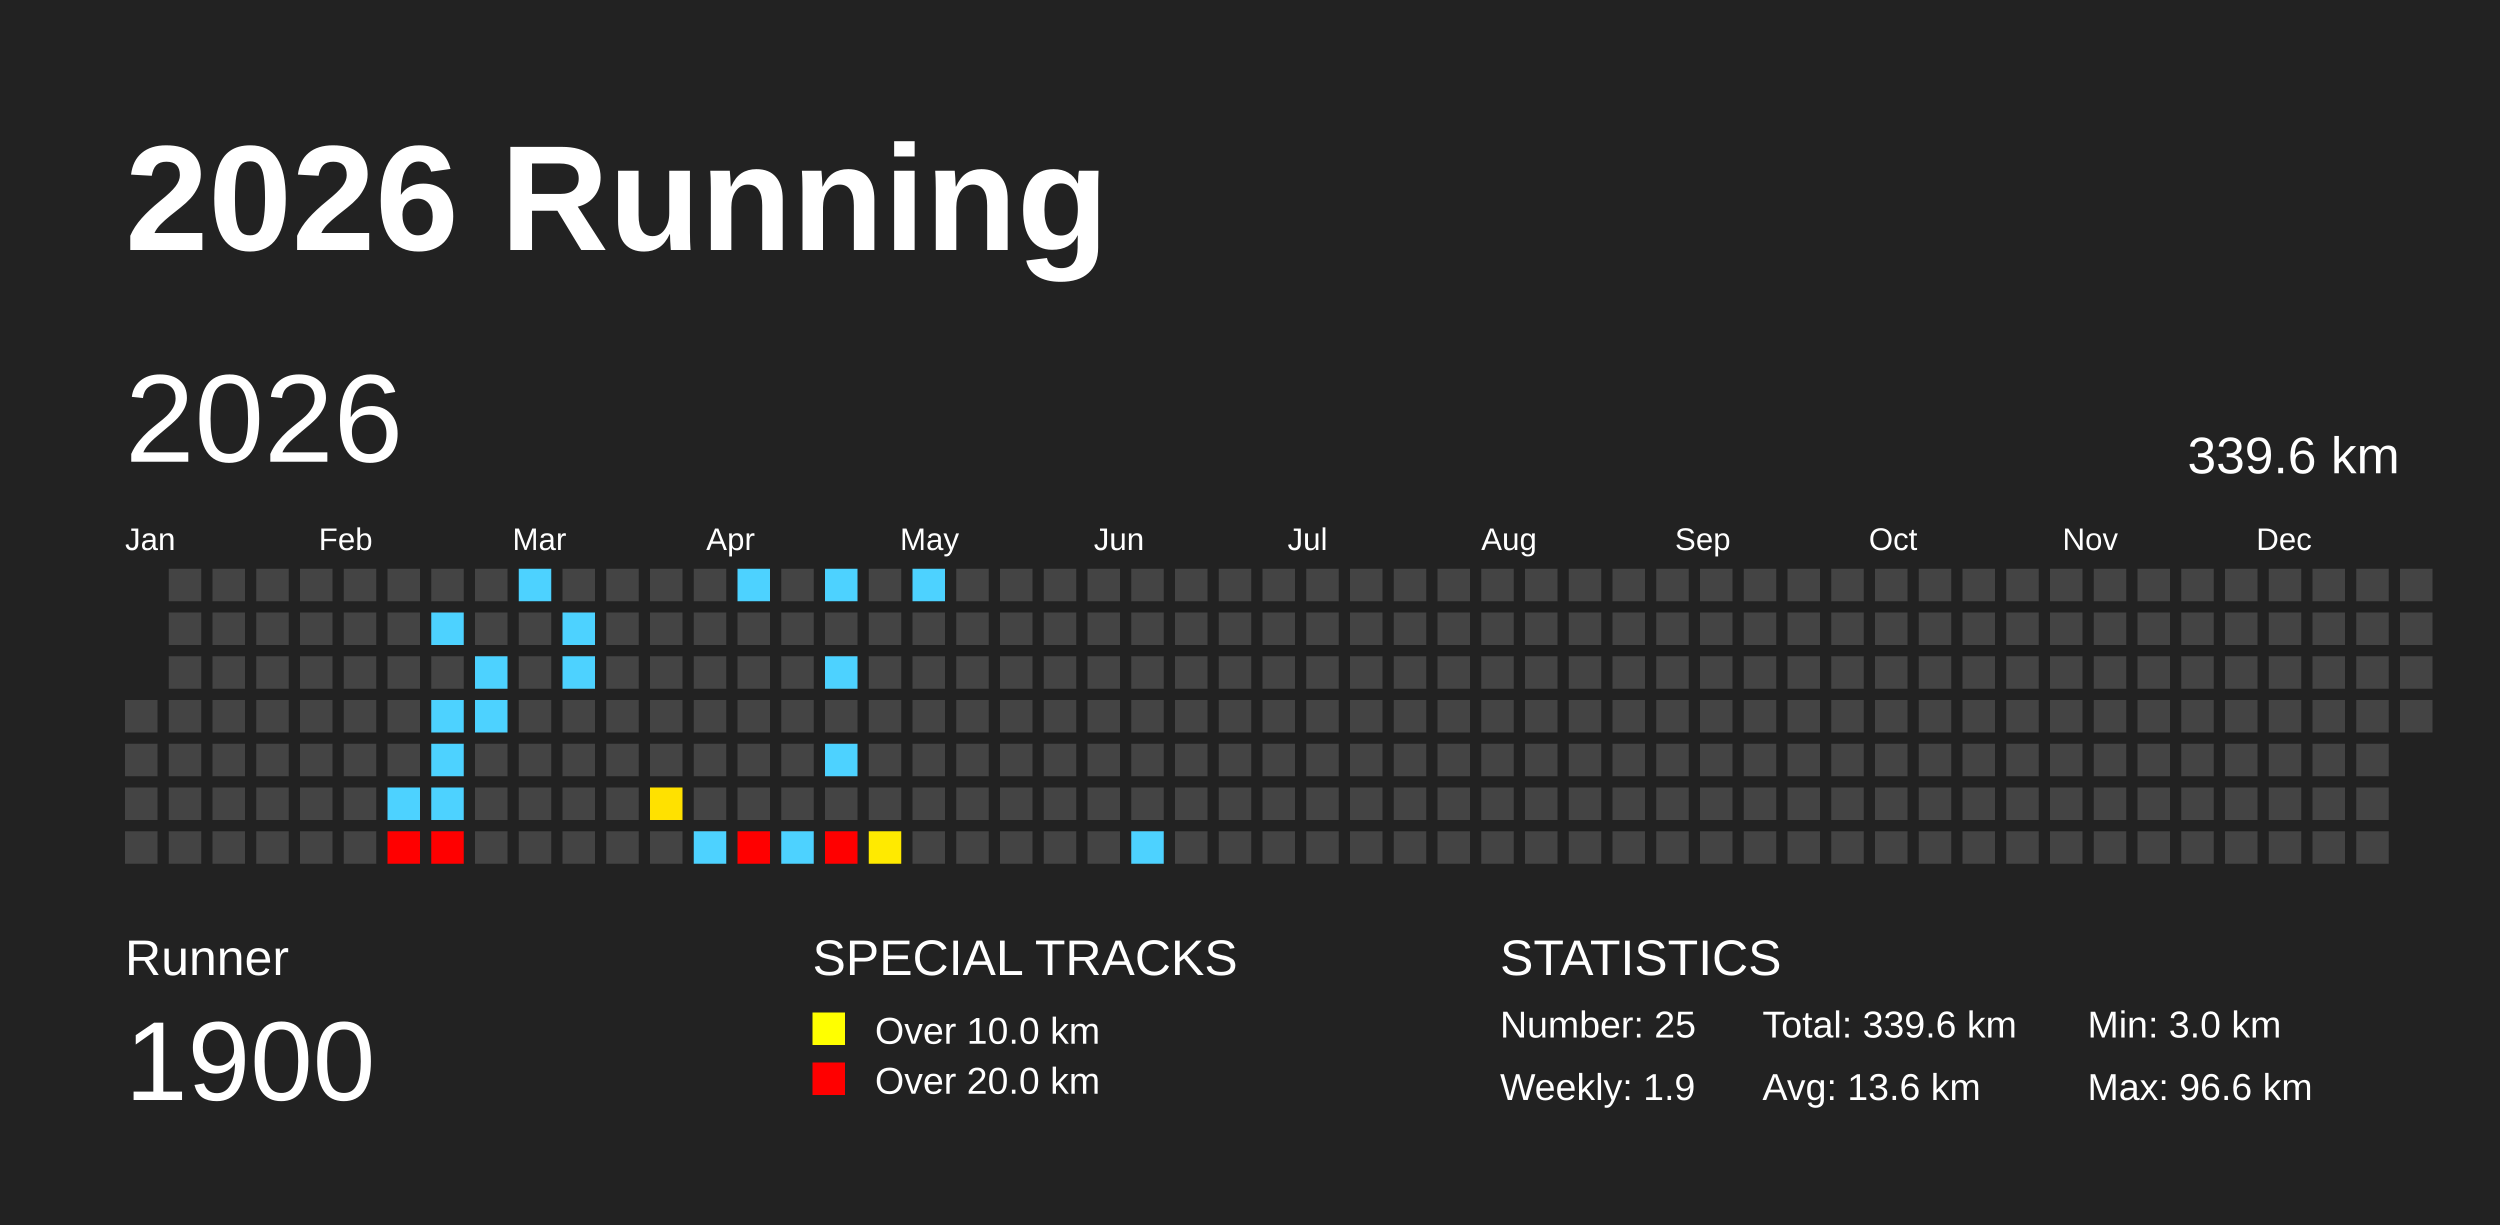
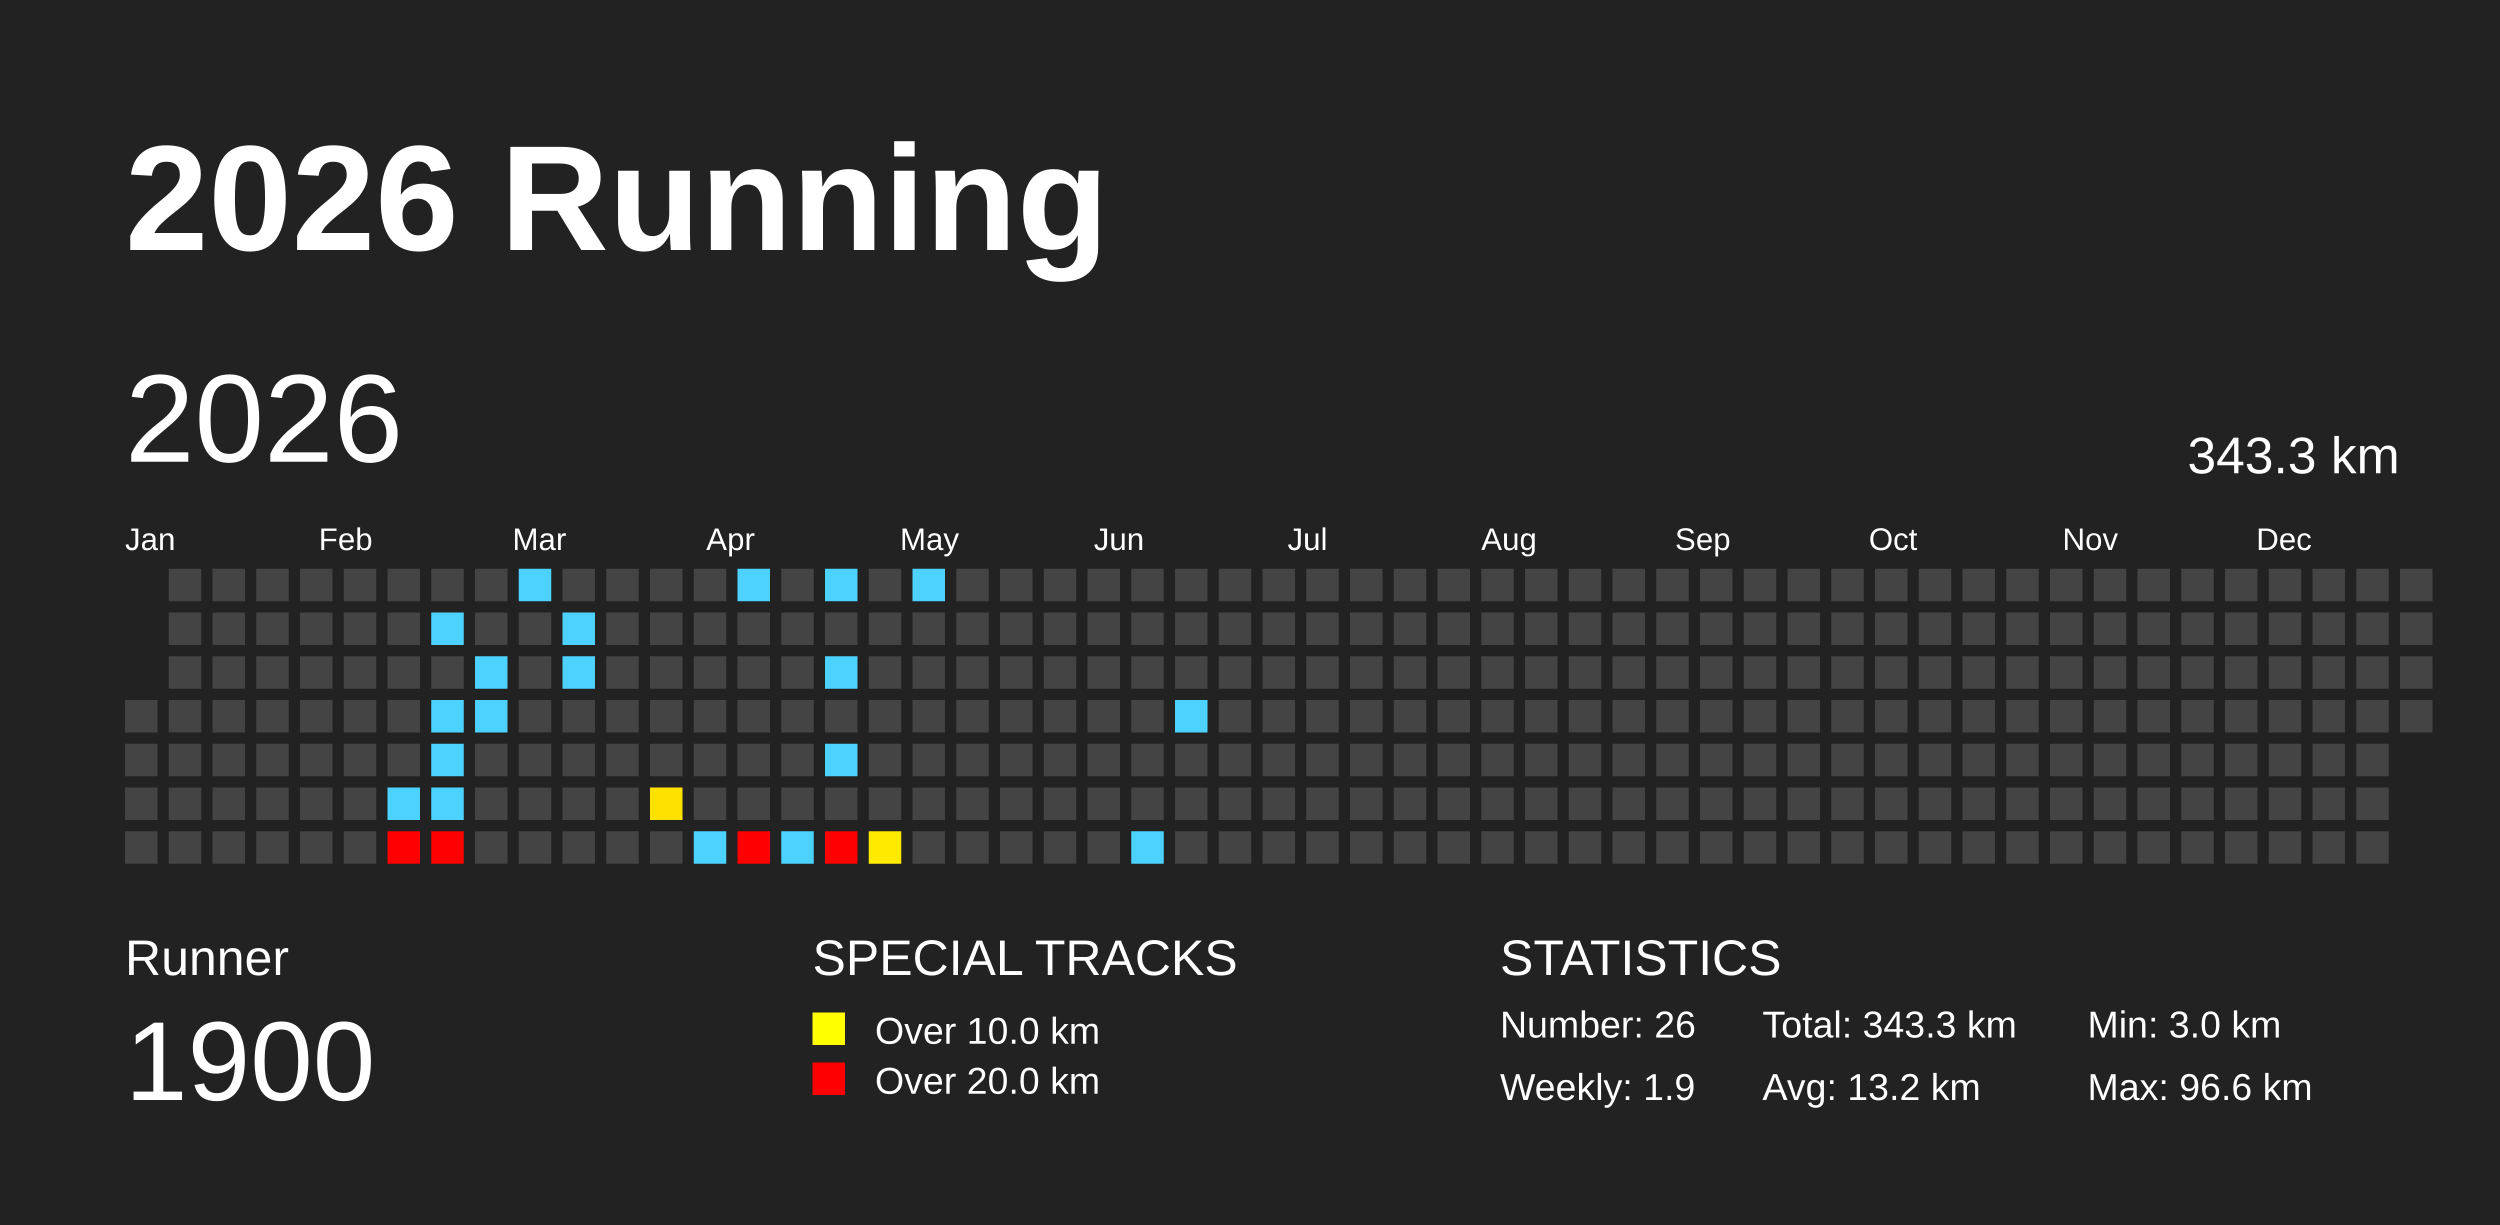
<svg xmlns="http://www.w3.org/2000/svg" baseProfile="full" height="98mm" version="1.1" viewBox="0,0,200,98" width="200mm">
  <defs />
  <rect fill="#222222" height="98" width="200" x="0" y="0" />
  <text fill="#FFFFFF" style="font-size:12px; font-family:Arial; font-weight:bold;" x="10" y="20">2026 Running</text>
  <text fill="#FFFFFF" style="font-size:4px; font-family:Arial" x="10" y="78">Runner</text>
  <text fill="#FFFFFF" style="font-size:9px; font-family:Arial" x="10" y="88">1900</text>
  <text fill="#FFFFFF" style="font-size:4px; font-family:Arial" x="65" y="78">SPECIAL TRACKS</text>
  <rect fill="yellow" height="2.6" width="2.6" x="65" y="81" />
  <text fill="#FFFFFF" style="font-size:3px; font-family:Arial" x="70" y="83.5">Over 10.0 km</text>
  <rect fill="red" height="2.6" width="2.6" x="65" y="85" />
  <text fill="#FFFFFF" style="font-size:3px; font-family:Arial" x="70" y="87.5">Over 20.0 km</text>
  <text fill="#FFFFFF" style="font-size:4px; font-family:Arial" x="120" y="78">STATISTICS</text>
-   <text fill="#FFFFFF" style="font-size:3px; font-family:Arial" x="120" y="83">Number: 25</text>
+   <text fill="#FFFFFF" style="font-size:3px; font-family:Arial" x="120" y="83">Number: 26</text>
  <text fill="#FFFFFF" style="font-size:3px; font-family:Arial" x="120" y="88">Weekly: 1.9</text>
-   <text fill="#FFFFFF" style="font-size:3px; font-family:Arial" x="141" y="83">Total: 339.6 km</text>
-   <text fill="#FFFFFF" style="font-size:3px; font-family:Arial" x="141" y="88">Avg: 13.6 km</text>
+   <text fill="#FFFFFF" style="font-size:3px; font-family:Arial" x="141" y="83">Total: 343.3 km</text>
+   <text fill="#FFFFFF" style="font-size:3px; font-family:Arial" x="141" y="88">Avg: 13.2 km</text>
  <text fill="#FFFFFF" style="font-size:3px; font-family:Arial" x="167" y="83">Min: 3.0 km</text>
  <text fill="#FFFFFF" style="font-size:3px; font-family:Arial" x="167" y="88">Max: 96.6 km</text>
  <text dominant-baseline="hanging" fill="#FFFFFF" style="font-size:10.0px; font-family:Arial;" x="10" y="30">2026</text>
-   <text dominant-baseline="hanging" fill="#FFFFFF" style="font-size:4.125px; font-family:Arial;" x="175" y="35">339.6 km</text>
+   <text dominant-baseline="hanging" fill="#FFFFFF" style="font-size:4.125px; font-family:Arial;" x="175" y="35">343.3 km</text>
  <text fill="#FFFFFF" style="font-size:2.5px; font-family:Arial" x="10.0" y="44">Jan</text>
  <text fill="#FFFFFF" style="font-size:2.5px; font-family:Arial" x="25.5" y="44">Feb</text>
  <text fill="#FFFFFF" style="font-size:2.5px; font-family:Arial" x="41.0" y="44">Mar</text>
  <text fill="#FFFFFF" style="font-size:2.5px; font-family:Arial" x="56.5" y="44">Apr</text>
  <text fill="#FFFFFF" style="font-size:2.5px; font-family:Arial" x="72.0" y="44">May</text>
  <text fill="#FFFFFF" style="font-size:2.5px; font-family:Arial" x="87.5" y="44">Jun</text>
  <text fill="#FFFFFF" style="font-size:2.5px; font-family:Arial" x="103.0" y="44">Jul</text>
  <text fill="#FFFFFF" style="font-size:2.5px; font-family:Arial" x="118.5" y="44">Aug</text>
  <text fill="#FFFFFF" style="font-size:2.5px; font-family:Arial" x="134.0" y="44">Sep</text>
  <text fill="#FFFFFF" style="font-size:2.5px; font-family:Arial" x="149.5" y="44">Oct</text>
  <text fill="#FFFFFF" style="font-size:2.5px; font-family:Arial" x="165.0" y="44">Nov</text>
  <text fill="#FFFFFF" style="font-size:2.5px; font-family:Arial" x="180.5" y="44">Dec</text>
  <rect fill="#444444" height="2.6" width="2.6" x="10.0" y="56.0" />
  <rect fill="#444444" height="2.6" width="2.6" x="10.0" y="59.5" />
  <rect fill="#444444" height="2.6" width="2.6" x="10.0" y="63.0" />
  <rect fill="#444444" height="2.6" width="2.6" x="10.0" y="66.5" />
  <rect fill="#444444" height="2.6" width="2.6" x="13.5" y="45.5" />
  <rect fill="#444444" height="2.6" width="2.6" x="13.5" y="49.0" />
  <rect fill="#444444" height="2.6" width="2.6" x="13.5" y="52.5" />
  <rect fill="#444444" height="2.6" width="2.6" x="13.5" y="56.0" />
  <rect fill="#444444" height="2.6" width="2.6" x="13.5" y="59.5" />
  <rect fill="#444444" height="2.6" width="2.6" x="13.5" y="63.0" />
  <rect fill="#444444" height="2.6" width="2.6" x="13.5" y="66.5" />
  <rect fill="#444444" height="2.6" width="2.6" x="17.0" y="45.5" />
  <rect fill="#444444" height="2.6" width="2.6" x="17.0" y="49.0" />
  <rect fill="#444444" height="2.6" width="2.6" x="17.0" y="52.5" />
  <rect fill="#444444" height="2.6" width="2.6" x="17.0" y="56.0" />
  <rect fill="#444444" height="2.6" width="2.6" x="17.0" y="59.5" />
  <rect fill="#444444" height="2.6" width="2.6" x="17.0" y="63.0" />
  <rect fill="#444444" height="2.6" width="2.6" x="17.0" y="66.5" />
  <rect fill="#444444" height="2.6" width="2.6" x="20.5" y="45.5" />
  <rect fill="#444444" height="2.6" width="2.6" x="20.5" y="49.0" />
  <rect fill="#444444" height="2.6" width="2.6" x="20.5" y="52.5" />
  <rect fill="#444444" height="2.6" width="2.6" x="20.5" y="56.0" />
  <rect fill="#444444" height="2.6" width="2.6" x="20.5" y="59.5" />
  <rect fill="#444444" height="2.6" width="2.6" x="20.5" y="63.0" />
  <rect fill="#444444" height="2.6" width="2.6" x="20.5" y="66.5" />
  <rect fill="#444444" height="2.6" width="2.6" x="24.0" y="45.5" />
  <rect fill="#444444" height="2.6" width="2.6" x="24.0" y="49.0" />
  <rect fill="#444444" height="2.6" width="2.6" x="24.0" y="52.5" />
  <rect fill="#444444" height="2.6" width="2.6" x="24.0" y="56.0" />
  <rect fill="#444444" height="2.6" width="2.6" x="24.0" y="59.5" />
  <rect fill="#444444" height="2.6" width="2.6" x="24.0" y="63.0" />
  <rect fill="#444444" height="2.6" width="2.6" x="24.0" y="66.5" />
  <rect fill="#444444" height="2.6" width="2.6" x="27.5" y="45.5" />
  <rect fill="#444444" height="2.6" width="2.6" x="27.5" y="49.0" />
  <rect fill="#444444" height="2.6" width="2.6" x="27.5" y="52.5" />
  <rect fill="#444444" height="2.6" width="2.6" x="27.5" y="56.0" />
  <rect fill="#444444" height="2.6" width="2.6" x="27.5" y="59.5" />
  <rect fill="#444444" height="2.6" width="2.6" x="27.5" y="63.0" />
  <rect fill="#444444" height="2.6" width="2.6" x="27.5" y="66.5" />
  <rect fill="#444444" height="2.6" width="2.6" x="31.0" y="45.5" />
  <rect fill="#444444" height="2.6" width="2.6" x="31.0" y="49.0" />
  <rect fill="#444444" height="2.6" width="2.6" x="31.0" y="52.5" />
  <rect fill="#444444" height="2.6" width="2.6" x="31.0" y="56.0" />
  <rect fill="#444444" height="2.6" width="2.6" x="31.0" y="59.5" />
  <rect fill="#4dd2ff" height="2.6" width="2.6" x="31.0" y="63.0" />
  <rect fill="red" height="2.6" width="2.6" x="31.0" y="66.5" />
  <rect fill="#444444" height="2.6" width="2.6" x="34.5" y="45.5" />
  <rect fill="#4dd2ff" height="2.6" width="2.6" x="34.5" y="49.0" />
  <rect fill="#444444" height="2.6" width="2.6" x="34.5" y="52.5" />
  <rect fill="#4dd2ff" height="2.6" width="2.6" x="34.5" y="56.0" />
  <rect fill="#4dd2ff" height="2.6" width="2.6" x="34.5" y="59.5" />
  <rect fill="#4dd2ff" height="2.6" width="2.6" x="34.5" y="63.0" />
  <rect fill="red" height="2.6" width="2.6" x="34.5" y="66.5" />
  <rect fill="#444444" height="2.6" width="2.6" x="38.0" y="45.5" />
  <rect fill="#444444" height="2.6" width="2.6" x="38.0" y="49.0" />
  <rect fill="#4dd2ff" height="2.6" width="2.6" x="38.0" y="52.5" />
  <rect fill="#4dd2ff" height="2.6" width="2.6" x="38.0" y="56.0" />
  <rect fill="#444444" height="2.6" width="2.6" x="38.0" y="59.5" />
  <rect fill="#444444" height="2.6" width="2.6" x="38.0" y="63.0" />
  <rect fill="#444444" height="2.6" width="2.6" x="38.0" y="66.5" />
  <rect fill="#4dd2ff" height="2.6" width="2.6" x="41.5" y="45.5" />
  <rect fill="#444444" height="2.6" width="2.6" x="41.5" y="49.0" />
  <rect fill="#444444" height="2.6" width="2.6" x="41.5" y="52.5" />
  <rect fill="#444444" height="2.6" width="2.6" x="41.5" y="56.0" />
  <rect fill="#444444" height="2.6" width="2.6" x="41.5" y="59.5" />
  <rect fill="#444444" height="2.6" width="2.6" x="41.5" y="63.0" />
  <rect fill="#444444" height="2.6" width="2.6" x="41.5" y="66.5" />
  <rect fill="#444444" height="2.6" width="2.6" x="45.0" y="45.5" />
  <rect fill="#4dd2ff" height="2.6" width="2.6" x="45.0" y="49.0" />
  <rect fill="#4dd2ff" height="2.6" width="2.6" x="45.0" y="52.5" />
  <rect fill="#444444" height="2.6" width="2.6" x="45.0" y="56.0" />
  <rect fill="#444444" height="2.6" width="2.6" x="45.0" y="59.5" />
  <rect fill="#444444" height="2.6" width="2.6" x="45.0" y="63.0" />
  <rect fill="#444444" height="2.6" width="2.6" x="45.0" y="66.5" />
  <rect fill="#444444" height="2.6" width="2.6" x="48.5" y="45.5" />
  <rect fill="#444444" height="2.6" width="2.6" x="48.5" y="49.0" />
  <rect fill="#444444" height="2.6" width="2.6" x="48.5" y="52.5" />
  <rect fill="#444444" height="2.6" width="2.6" x="48.5" y="56.0" />
  <rect fill="#444444" height="2.6" width="2.6" x="48.5" y="59.5" />
  <rect fill="#444444" height="2.6" width="2.6" x="48.5" y="63.0" />
  <rect fill="#444444" height="2.6" width="2.6" x="48.5" y="66.5" />
  <rect fill="#444444" height="2.6" width="2.6" x="52.0" y="45.5" />
  <rect fill="#444444" height="2.6" width="2.6" x="52.0" y="49.0" />
  <rect fill="#444444" height="2.6" width="2.6" x="52.0" y="52.5" />
  <rect fill="#444444" height="2.6" width="2.6" x="52.0" y="56.0" />
  <rect fill="#444444" height="2.6" width="2.6" x="52.0" y="59.5" />
  <rect fill="#ffe100" height="2.6" width="2.6" x="52.0" y="63.0" />
  <rect fill="#444444" height="2.6" width="2.6" x="52.0" y="66.5" />
  <rect fill="#444444" height="2.6" width="2.6" x="55.5" y="45.5" />
  <rect fill="#444444" height="2.6" width="2.6" x="55.5" y="49.0" />
  <rect fill="#444444" height="2.6" width="2.6" x="55.5" y="52.5" />
  <rect fill="#444444" height="2.6" width="2.6" x="55.5" y="56.0" />
  <rect fill="#444444" height="2.6" width="2.6" x="55.5" y="59.5" />
  <rect fill="#444444" height="2.6" width="2.6" x="55.5" y="63.0" />
  <rect fill="#4dd2ff" height="2.6" width="2.6" x="55.5" y="66.5" />
  <rect fill="#4dd2ff" height="2.6" width="2.6" x="59.0" y="45.5" />
  <rect fill="#444444" height="2.6" width="2.6" x="59.0" y="49.0" />
  <rect fill="#444444" height="2.6" width="2.6" x="59.0" y="52.5" />
  <rect fill="#444444" height="2.6" width="2.6" x="59.0" y="56.0" />
  <rect fill="#444444" height="2.6" width="2.6" x="59.0" y="59.5" />
  <rect fill="#444444" height="2.6" width="2.6" x="59.0" y="63.0" />
  <rect fill="red" height="2.6" width="2.6" x="59.0" y="66.5" />
  <rect fill="#444444" height="2.6" width="2.6" x="62.5" y="45.5" />
  <rect fill="#444444" height="2.6" width="2.6" x="62.5" y="49.0" />
  <rect fill="#444444" height="2.6" width="2.6" x="62.5" y="52.5" />
  <rect fill="#444444" height="2.6" width="2.6" x="62.5" y="56.0" />
  <rect fill="#444444" height="2.6" width="2.6" x="62.5" y="59.5" />
  <rect fill="#444444" height="2.6" width="2.6" x="62.5" y="63.0" />
  <rect fill="#4dd2ff" height="2.6" width="2.6" x="62.5" y="66.5" />
  <rect fill="#4dd2ff" height="2.6" width="2.6" x="66.0" y="45.5" />
  <rect fill="#444444" height="2.6" width="2.6" x="66.0" y="49.0" />
  <rect fill="#4dd2ff" height="2.6" width="2.6" x="66.0" y="52.5" />
  <rect fill="#444444" height="2.6" width="2.6" x="66.0" y="56.0" />
  <rect fill="#4dd2ff" height="2.6" width="2.6" x="66.0" y="59.5" />
  <rect fill="#444444" height="2.6" width="2.6" x="66.0" y="63.0" />
  <rect fill="red" height="2.6" width="2.6" x="66.0" y="66.5" />
  <rect fill="#444444" height="2.6" width="2.6" x="69.5" y="45.5" />
  <rect fill="#444444" height="2.6" width="2.6" x="69.5" y="49.0" />
  <rect fill="#444444" height="2.6" width="2.6" x="69.5" y="52.5" />
  <rect fill="#444444" height="2.6" width="2.6" x="69.5" y="56.0" />
  <rect fill="#444444" height="2.6" width="2.6" x="69.5" y="59.5" />
  <rect fill="#444444" height="2.6" width="2.6" x="69.5" y="63.0" />
  <rect fill="#ffea00" height="2.6" width="2.6" x="69.5" y="66.5" />
  <rect fill="#4dd2ff" height="2.6" width="2.6" x="73.0" y="45.5" />
  <rect fill="#444444" height="2.6" width="2.6" x="73.0" y="49.0" />
  <rect fill="#444444" height="2.6" width="2.6" x="73.0" y="52.5" />
  <rect fill="#444444" height="2.6" width="2.6" x="73.0" y="56.0" />
  <rect fill="#444444" height="2.6" width="2.6" x="73.0" y="59.5" />
  <rect fill="#444444" height="2.6" width="2.6" x="73.0" y="63.0" />
  <rect fill="#444444" height="2.6" width="2.6" x="73.0" y="66.5" />
  <rect fill="#444444" height="2.6" width="2.6" x="76.5" y="45.5" />
  <rect fill="#444444" height="2.6" width="2.6" x="76.5" y="49.0" />
  <rect fill="#444444" height="2.6" width="2.6" x="76.5" y="52.5" />
  <rect fill="#444444" height="2.6" width="2.6" x="76.5" y="56.0" />
  <rect fill="#444444" height="2.6" width="2.6" x="76.5" y="59.5" />
  <rect fill="#444444" height="2.6" width="2.6" x="76.5" y="63.0" />
  <rect fill="#444444" height="2.6" width="2.6" x="76.5" y="66.5" />
  <rect fill="#444444" height="2.6" width="2.6" x="80.0" y="45.5" />
  <rect fill="#444444" height="2.6" width="2.6" x="80.0" y="49.0" />
  <rect fill="#444444" height="2.6" width="2.6" x="80.0" y="52.5" />
  <rect fill="#444444" height="2.6" width="2.6" x="80.0" y="56.0" />
  <rect fill="#444444" height="2.6" width="2.6" x="80.0" y="59.5" />
  <rect fill="#444444" height="2.6" width="2.6" x="80.0" y="63.0" />
  <rect fill="#444444" height="2.6" width="2.6" x="80.0" y="66.5" />
  <rect fill="#444444" height="2.6" width="2.6" x="83.5" y="45.5" />
  <rect fill="#444444" height="2.6" width="2.6" x="83.5" y="49.0" />
  <rect fill="#444444" height="2.6" width="2.6" x="83.5" y="52.5" />
  <rect fill="#444444" height="2.6" width="2.6" x="83.5" y="56.0" />
  <rect fill="#444444" height="2.6" width="2.6" x="83.5" y="59.5" />
  <rect fill="#444444" height="2.6" width="2.6" x="83.5" y="63.0" />
  <rect fill="#444444" height="2.6" width="2.6" x="83.5" y="66.5" />
  <rect fill="#444444" height="2.6" width="2.6" x="87.0" y="45.5" />
  <rect fill="#444444" height="2.6" width="2.6" x="87.0" y="49.0" />
  <rect fill="#444444" height="2.6" width="2.6" x="87.0" y="52.5" />
  <rect fill="#444444" height="2.6" width="2.6" x="87.0" y="56.0" />
  <rect fill="#444444" height="2.6" width="2.6" x="87.0" y="59.5" />
  <rect fill="#444444" height="2.6" width="2.6" x="87.0" y="63.0" />
  <rect fill="#444444" height="2.6" width="2.6" x="87.0" y="66.5" />
  <rect fill="#444444" height="2.6" width="2.6" x="90.5" y="45.5" />
  <rect fill="#444444" height="2.6" width="2.6" x="90.5" y="49.0" />
  <rect fill="#444444" height="2.6" width="2.6" x="90.5" y="52.5" />
  <rect fill="#444444" height="2.6" width="2.6" x="90.5" y="56.0" />
  <rect fill="#444444" height="2.6" width="2.6" x="90.5" y="59.5" />
  <rect fill="#444444" height="2.6" width="2.6" x="90.5" y="63.0" />
  <rect fill="#4dd2ff" height="2.6" width="2.6" x="90.5" y="66.5" />
  <rect fill="#444444" height="2.6" width="2.6" x="94.0" y="45.5" />
  <rect fill="#444444" height="2.6" width="2.6" x="94.0" y="49.0" />
  <rect fill="#444444" height="2.6" width="2.6" x="94.0" y="52.5" />
-   <rect fill="#444444" height="2.6" width="2.6" x="94.0" y="56.0" />
+   <rect fill="#4dd2ff" height="2.6" width="2.6" x="94.0" y="56.0" />
  <rect fill="#444444" height="2.6" width="2.6" x="94.0" y="59.5" />
  <rect fill="#444444" height="2.6" width="2.6" x="94.0" y="63.0" />
  <rect fill="#444444" height="2.6" width="2.6" x="94.0" y="66.5" />
  <rect fill="#444444" height="2.6" width="2.6" x="97.5" y="45.5" />
  <rect fill="#444444" height="2.6" width="2.6" x="97.5" y="49.0" />
  <rect fill="#444444" height="2.6" width="2.6" x="97.5" y="52.5" />
  <rect fill="#444444" height="2.6" width="2.6" x="97.5" y="56.0" />
  <rect fill="#444444" height="2.6" width="2.6" x="97.5" y="59.5" />
  <rect fill="#444444" height="2.6" width="2.6" x="97.5" y="63.0" />
  <rect fill="#444444" height="2.6" width="2.6" x="97.5" y="66.5" />
  <rect fill="#444444" height="2.6" width="2.6" x="101.0" y="45.5" />
  <rect fill="#444444" height="2.6" width="2.6" x="101.0" y="49.0" />
  <rect fill="#444444" height="2.6" width="2.6" x="101.0" y="52.5" />
  <rect fill="#444444" height="2.6" width="2.6" x="101.0" y="56.0" />
  <rect fill="#444444" height="2.6" width="2.6" x="101.0" y="59.5" />
  <rect fill="#444444" height="2.6" width="2.6" x="101.0" y="63.0" />
  <rect fill="#444444" height="2.6" width="2.6" x="101.0" y="66.5" />
  <rect fill="#444444" height="2.6" width="2.6" x="104.5" y="45.5" />
  <rect fill="#444444" height="2.6" width="2.6" x="104.5" y="49.0" />
  <rect fill="#444444" height="2.6" width="2.6" x="104.5" y="52.5" />
  <rect fill="#444444" height="2.6" width="2.6" x="104.5" y="56.0" />
  <rect fill="#444444" height="2.6" width="2.6" x="104.5" y="59.5" />
  <rect fill="#444444" height="2.6" width="2.6" x="104.5" y="63.0" />
  <rect fill="#444444" height="2.6" width="2.6" x="104.5" y="66.5" />
  <rect fill="#444444" height="2.6" width="2.6" x="108.0" y="45.5" />
  <rect fill="#444444" height="2.6" width="2.6" x="108.0" y="49.0" />
  <rect fill="#444444" height="2.6" width="2.6" x="108.0" y="52.5" />
  <rect fill="#444444" height="2.6" width="2.6" x="108.0" y="56.0" />
  <rect fill="#444444" height="2.6" width="2.6" x="108.0" y="59.5" />
  <rect fill="#444444" height="2.6" width="2.6" x="108.0" y="63.0" />
  <rect fill="#444444" height="2.6" width="2.6" x="108.0" y="66.5" />
  <rect fill="#444444" height="2.6" width="2.6" x="111.5" y="45.5" />
  <rect fill="#444444" height="2.6" width="2.6" x="111.5" y="49.0" />
  <rect fill="#444444" height="2.6" width="2.6" x="111.5" y="52.5" />
  <rect fill="#444444" height="2.6" width="2.6" x="111.5" y="56.0" />
  <rect fill="#444444" height="2.6" width="2.6" x="111.5" y="59.5" />
  <rect fill="#444444" height="2.6" width="2.6" x="111.5" y="63.0" />
  <rect fill="#444444" height="2.6" width="2.6" x="111.5" y="66.5" />
  <rect fill="#444444" height="2.6" width="2.6" x="115.0" y="45.5" />
  <rect fill="#444444" height="2.6" width="2.6" x="115.0" y="49.0" />
  <rect fill="#444444" height="2.6" width="2.6" x="115.0" y="52.5" />
  <rect fill="#444444" height="2.6" width="2.6" x="115.0" y="56.0" />
  <rect fill="#444444" height="2.6" width="2.6" x="115.0" y="59.5" />
  <rect fill="#444444" height="2.6" width="2.6" x="115.0" y="63.0" />
  <rect fill="#444444" height="2.6" width="2.6" x="115.0" y="66.5" />
  <rect fill="#444444" height="2.6" width="2.6" x="118.5" y="45.5" />
  <rect fill="#444444" height="2.6" width="2.6" x="118.5" y="49.0" />
  <rect fill="#444444" height="2.6" width="2.6" x="118.5" y="52.5" />
  <rect fill="#444444" height="2.6" width="2.6" x="118.5" y="56.0" />
  <rect fill="#444444" height="2.6" width="2.6" x="118.5" y="59.5" />
  <rect fill="#444444" height="2.6" width="2.6" x="118.5" y="63.0" />
  <rect fill="#444444" height="2.6" width="2.6" x="118.5" y="66.5" />
  <rect fill="#444444" height="2.6" width="2.6" x="122.0" y="45.5" />
  <rect fill="#444444" height="2.6" width="2.6" x="122.0" y="49.0" />
  <rect fill="#444444" height="2.6" width="2.6" x="122.0" y="52.5" />
  <rect fill="#444444" height="2.6" width="2.6" x="122.0" y="56.0" />
  <rect fill="#444444" height="2.6" width="2.6" x="122.0" y="59.5" />
  <rect fill="#444444" height="2.6" width="2.6" x="122.0" y="63.0" />
  <rect fill="#444444" height="2.6" width="2.6" x="122.0" y="66.5" />
  <rect fill="#444444" height="2.6" width="2.6" x="125.5" y="45.5" />
  <rect fill="#444444" height="2.6" width="2.6" x="125.5" y="49.0" />
  <rect fill="#444444" height="2.6" width="2.6" x="125.5" y="52.5" />
  <rect fill="#444444" height="2.6" width="2.6" x="125.5" y="56.0" />
  <rect fill="#444444" height="2.6" width="2.6" x="125.5" y="59.5" />
  <rect fill="#444444" height="2.6" width="2.6" x="125.5" y="63.0" />
  <rect fill="#444444" height="2.6" width="2.6" x="125.5" y="66.5" />
  <rect fill="#444444" height="2.6" width="2.6" x="129.0" y="45.5" />
  <rect fill="#444444" height="2.6" width="2.6" x="129.0" y="49.0" />
  <rect fill="#444444" height="2.6" width="2.6" x="129.0" y="52.5" />
  <rect fill="#444444" height="2.6" width="2.6" x="129.0" y="56.0" />
  <rect fill="#444444" height="2.6" width="2.6" x="129.0" y="59.5" />
  <rect fill="#444444" height="2.6" width="2.6" x="129.0" y="63.0" />
  <rect fill="#444444" height="2.6" width="2.6" x="129.0" y="66.5" />
  <rect fill="#444444" height="2.6" width="2.6" x="132.5" y="45.5" />
  <rect fill="#444444" height="2.6" width="2.6" x="132.5" y="49.0" />
  <rect fill="#444444" height="2.6" width="2.6" x="132.5" y="52.5" />
  <rect fill="#444444" height="2.6" width="2.6" x="132.5" y="56.0" />
  <rect fill="#444444" height="2.6" width="2.6" x="132.5" y="59.5" />
  <rect fill="#444444" height="2.6" width="2.6" x="132.5" y="63.0" />
  <rect fill="#444444" height="2.6" width="2.6" x="132.5" y="66.5" />
  <rect fill="#444444" height="2.6" width="2.6" x="136.0" y="45.5" />
  <rect fill="#444444" height="2.6" width="2.6" x="136.0" y="49.0" />
  <rect fill="#444444" height="2.6" width="2.6" x="136.0" y="52.5" />
  <rect fill="#444444" height="2.6" width="2.6" x="136.0" y="56.0" />
  <rect fill="#444444" height="2.6" width="2.6" x="136.0" y="59.5" />
  <rect fill="#444444" height="2.6" width="2.6" x="136.0" y="63.0" />
  <rect fill="#444444" height="2.6" width="2.6" x="136.0" y="66.5" />
  <rect fill="#444444" height="2.6" width="2.6" x="139.5" y="45.5" />
  <rect fill="#444444" height="2.6" width="2.6" x="139.5" y="49.0" />
  <rect fill="#444444" height="2.6" width="2.6" x="139.5" y="52.5" />
  <rect fill="#444444" height="2.6" width="2.6" x="139.5" y="56.0" />
  <rect fill="#444444" height="2.6" width="2.6" x="139.5" y="59.5" />
  <rect fill="#444444" height="2.6" width="2.6" x="139.5" y="63.0" />
  <rect fill="#444444" height="2.6" width="2.6" x="139.5" y="66.5" />
  <rect fill="#444444" height="2.6" width="2.6" x="143.0" y="45.5" />
  <rect fill="#444444" height="2.6" width="2.6" x="143.0" y="49.0" />
  <rect fill="#444444" height="2.6" width="2.6" x="143.0" y="52.5" />
  <rect fill="#444444" height="2.6" width="2.6" x="143.0" y="56.0" />
  <rect fill="#444444" height="2.6" width="2.6" x="143.0" y="59.5" />
  <rect fill="#444444" height="2.6" width="2.6" x="143.0" y="63.0" />
  <rect fill="#444444" height="2.6" width="2.6" x="143.0" y="66.5" />
  <rect fill="#444444" height="2.6" width="2.6" x="146.5" y="45.5" />
  <rect fill="#444444" height="2.6" width="2.6" x="146.5" y="49.0" />
  <rect fill="#444444" height="2.6" width="2.6" x="146.5" y="52.5" />
  <rect fill="#444444" height="2.6" width="2.6" x="146.5" y="56.0" />
  <rect fill="#444444" height="2.6" width="2.6" x="146.5" y="59.5" />
  <rect fill="#444444" height="2.6" width="2.6" x="146.5" y="63.0" />
  <rect fill="#444444" height="2.6" width="2.6" x="146.5" y="66.5" />
  <rect fill="#444444" height="2.6" width="2.6" x="150.0" y="45.5" />
  <rect fill="#444444" height="2.6" width="2.6" x="150.0" y="49.0" />
  <rect fill="#444444" height="2.6" width="2.6" x="150.0" y="52.5" />
  <rect fill="#444444" height="2.6" width="2.6" x="150.0" y="56.0" />
  <rect fill="#444444" height="2.6" width="2.6" x="150.0" y="59.5" />
  <rect fill="#444444" height="2.6" width="2.6" x="150.0" y="63.0" />
  <rect fill="#444444" height="2.6" width="2.6" x="150.0" y="66.5" />
  <rect fill="#444444" height="2.6" width="2.6" x="153.5" y="45.5" />
  <rect fill="#444444" height="2.6" width="2.6" x="153.5" y="49.0" />
  <rect fill="#444444" height="2.6" width="2.6" x="153.5" y="52.5" />
  <rect fill="#444444" height="2.6" width="2.6" x="153.5" y="56.0" />
  <rect fill="#444444" height="2.6" width="2.6" x="153.5" y="59.5" />
  <rect fill="#444444" height="2.6" width="2.6" x="153.5" y="63.0" />
  <rect fill="#444444" height="2.6" width="2.6" x="153.5" y="66.5" />
  <rect fill="#444444" height="2.6" width="2.6" x="157.0" y="45.5" />
  <rect fill="#444444" height="2.6" width="2.6" x="157.0" y="49.0" />
  <rect fill="#444444" height="2.6" width="2.6" x="157.0" y="52.5" />
  <rect fill="#444444" height="2.6" width="2.6" x="157.0" y="56.0" />
  <rect fill="#444444" height="2.6" width="2.6" x="157.0" y="59.5" />
  <rect fill="#444444" height="2.6" width="2.6" x="157.0" y="63.0" />
  <rect fill="#444444" height="2.6" width="2.6" x="157.0" y="66.5" />
  <rect fill="#444444" height="2.6" width="2.6" x="160.5" y="45.5" />
  <rect fill="#444444" height="2.6" width="2.6" x="160.5" y="49.0" />
  <rect fill="#444444" height="2.6" width="2.6" x="160.5" y="52.5" />
  <rect fill="#444444" height="2.6" width="2.6" x="160.5" y="56.0" />
  <rect fill="#444444" height="2.6" width="2.6" x="160.5" y="59.5" />
  <rect fill="#444444" height="2.6" width="2.6" x="160.5" y="63.0" />
  <rect fill="#444444" height="2.6" width="2.6" x="160.5" y="66.5" />
  <rect fill="#444444" height="2.6" width="2.6" x="164.0" y="45.5" />
  <rect fill="#444444" height="2.6" width="2.6" x="164.0" y="49.0" />
  <rect fill="#444444" height="2.6" width="2.6" x="164.0" y="52.5" />
  <rect fill="#444444" height="2.6" width="2.6" x="164.0" y="56.0" />
  <rect fill="#444444" height="2.6" width="2.6" x="164.0" y="59.5" />
  <rect fill="#444444" height="2.6" width="2.6" x="164.0" y="63.0" />
  <rect fill="#444444" height="2.6" width="2.6" x="164.0" y="66.5" />
  <rect fill="#444444" height="2.6" width="2.6" x="167.5" y="45.5" />
  <rect fill="#444444" height="2.6" width="2.6" x="167.5" y="49.0" />
  <rect fill="#444444" height="2.6" width="2.6" x="167.5" y="52.5" />
  <rect fill="#444444" height="2.6" width="2.6" x="167.5" y="56.0" />
  <rect fill="#444444" height="2.6" width="2.6" x="167.5" y="59.5" />
  <rect fill="#444444" height="2.6" width="2.6" x="167.5" y="63.0" />
  <rect fill="#444444" height="2.6" width="2.6" x="167.5" y="66.5" />
  <rect fill="#444444" height="2.6" width="2.6" x="171.0" y="45.5" />
  <rect fill="#444444" height="2.6" width="2.6" x="171.0" y="49.0" />
  <rect fill="#444444" height="2.6" width="2.6" x="171.0" y="52.5" />
  <rect fill="#444444" height="2.6" width="2.6" x="171.0" y="56.0" />
  <rect fill="#444444" height="2.6" width="2.6" x="171.0" y="59.5" />
  <rect fill="#444444" height="2.6" width="2.6" x="171.0" y="63.0" />
  <rect fill="#444444" height="2.6" width="2.6" x="171.0" y="66.5" />
  <rect fill="#444444" height="2.6" width="2.6" x="174.5" y="45.5" />
  <rect fill="#444444" height="2.6" width="2.6" x="174.5" y="49.0" />
  <rect fill="#444444" height="2.6" width="2.6" x="174.5" y="52.5" />
  <rect fill="#444444" height="2.6" width="2.6" x="174.5" y="56.0" />
  <rect fill="#444444" height="2.6" width="2.6" x="174.5" y="59.5" />
  <rect fill="#444444" height="2.6" width="2.6" x="174.5" y="63.0" />
  <rect fill="#444444" height="2.6" width="2.6" x="174.5" y="66.5" />
  <rect fill="#444444" height="2.6" width="2.6" x="178.0" y="45.5" />
  <rect fill="#444444" height="2.6" width="2.6" x="178.0" y="49.0" />
  <rect fill="#444444" height="2.6" width="2.6" x="178.0" y="52.5" />
  <rect fill="#444444" height="2.6" width="2.6" x="178.0" y="56.0" />
  <rect fill="#444444" height="2.6" width="2.6" x="178.0" y="59.5" />
  <rect fill="#444444" height="2.6" width="2.6" x="178.0" y="63.0" />
  <rect fill="#444444" height="2.6" width="2.6" x="178.0" y="66.5" />
  <rect fill="#444444" height="2.6" width="2.6" x="181.5" y="45.5" />
  <rect fill="#444444" height="2.6" width="2.6" x="181.5" y="49.0" />
  <rect fill="#444444" height="2.6" width="2.6" x="181.5" y="52.5" />
  <rect fill="#444444" height="2.6" width="2.6" x="181.5" y="56.0" />
  <rect fill="#444444" height="2.6" width="2.6" x="181.5" y="59.5" />
  <rect fill="#444444" height="2.6" width="2.6" x="181.5" y="63.0" />
  <rect fill="#444444" height="2.6" width="2.6" x="181.5" y="66.5" />
  <rect fill="#444444" height="2.6" width="2.6" x="185.0" y="45.5" />
  <rect fill="#444444" height="2.6" width="2.6" x="185.0" y="49.0" />
  <rect fill="#444444" height="2.6" width="2.6" x="185.0" y="52.5" />
  <rect fill="#444444" height="2.6" width="2.6" x="185.0" y="56.0" />
  <rect fill="#444444" height="2.6" width="2.6" x="185.0" y="59.5" />
  <rect fill="#444444" height="2.6" width="2.6" x="185.0" y="63.0" />
  <rect fill="#444444" height="2.6" width="2.6" x="185.0" y="66.5" />
  <rect fill="#444444" height="2.6" width="2.6" x="188.5" y="45.5" />
  <rect fill="#444444" height="2.6" width="2.6" x="188.5" y="49.0" />
  <rect fill="#444444" height="2.6" width="2.6" x="188.5" y="52.5" />
  <rect fill="#444444" height="2.6" width="2.6" x="188.5" y="56.0" />
  <rect fill="#444444" height="2.6" width="2.6" x="188.5" y="59.5" />
  <rect fill="#444444" height="2.6" width="2.6" x="188.5" y="63.0" />
  <rect fill="#444444" height="2.6" width="2.6" x="188.5" y="66.5" />
  <rect fill="#444444" height="2.6" width="2.6" x="192.0" y="45.5" />
  <rect fill="#444444" height="2.6" width="2.6" x="192.0" y="49.0" />
  <rect fill="#444444" height="2.6" width="2.6" x="192.0" y="52.5" />
  <rect fill="#444444" height="2.6" width="2.6" x="192.0" y="56.0" />
</svg>
